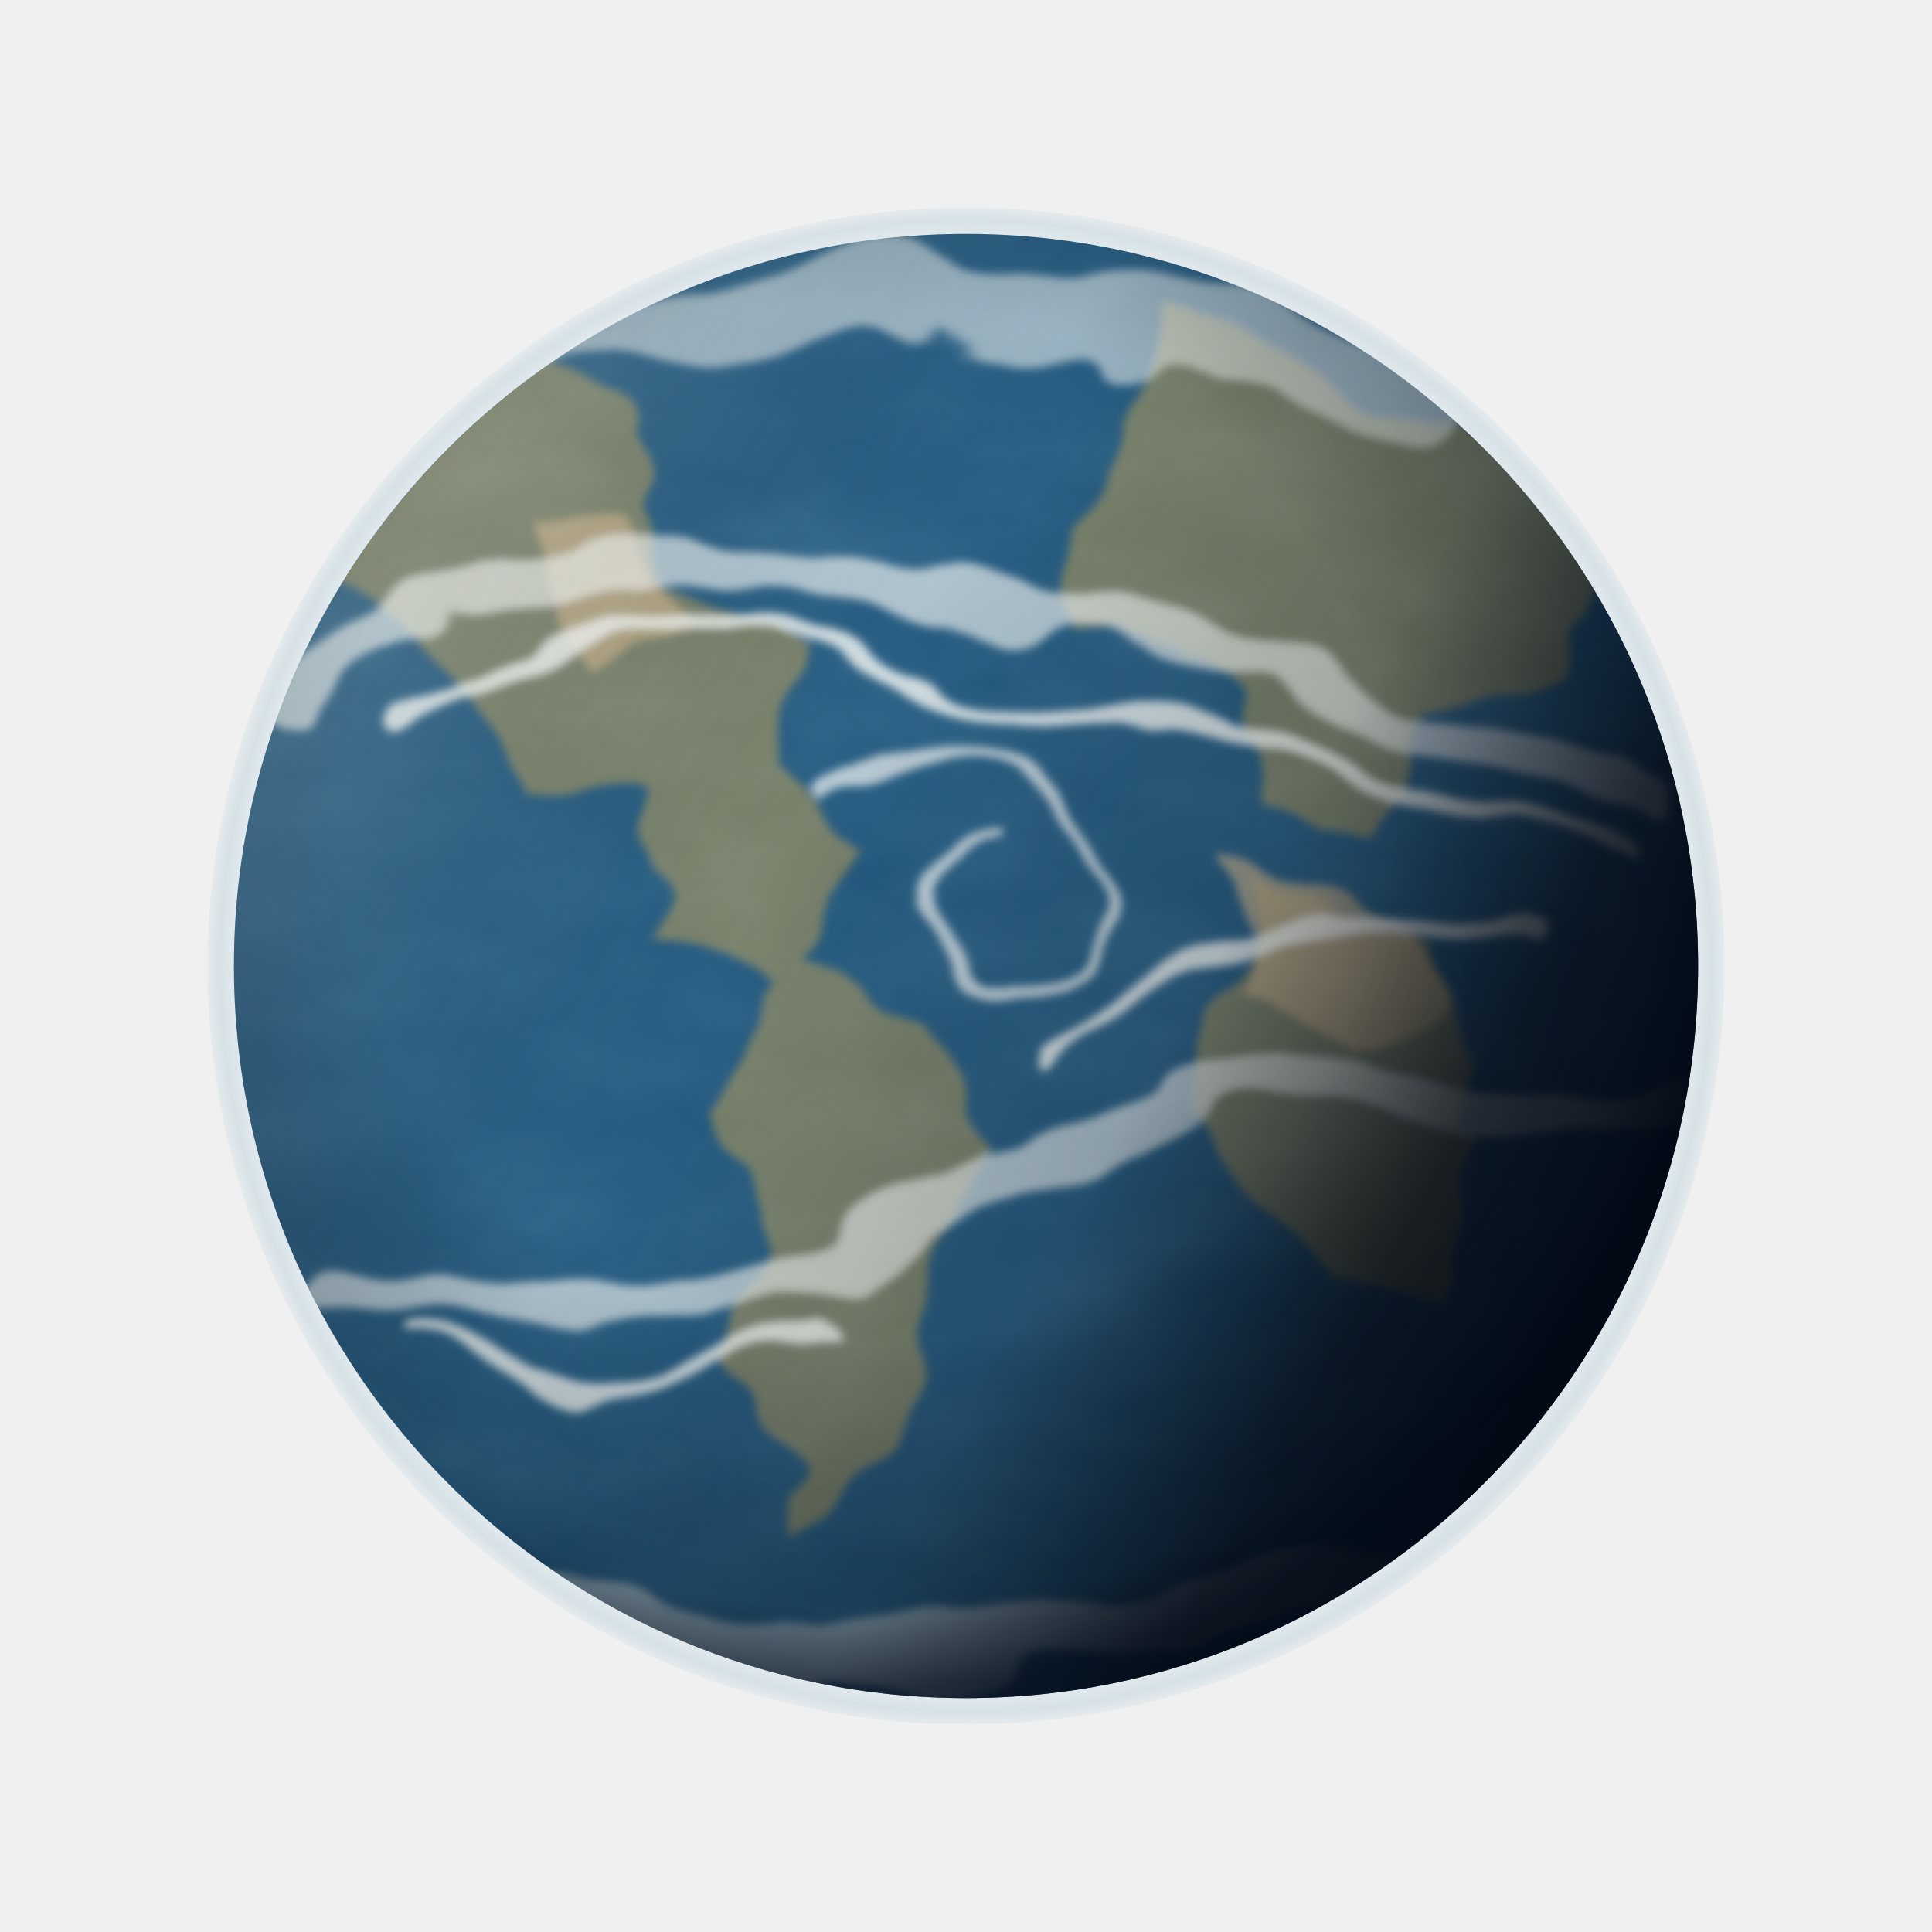
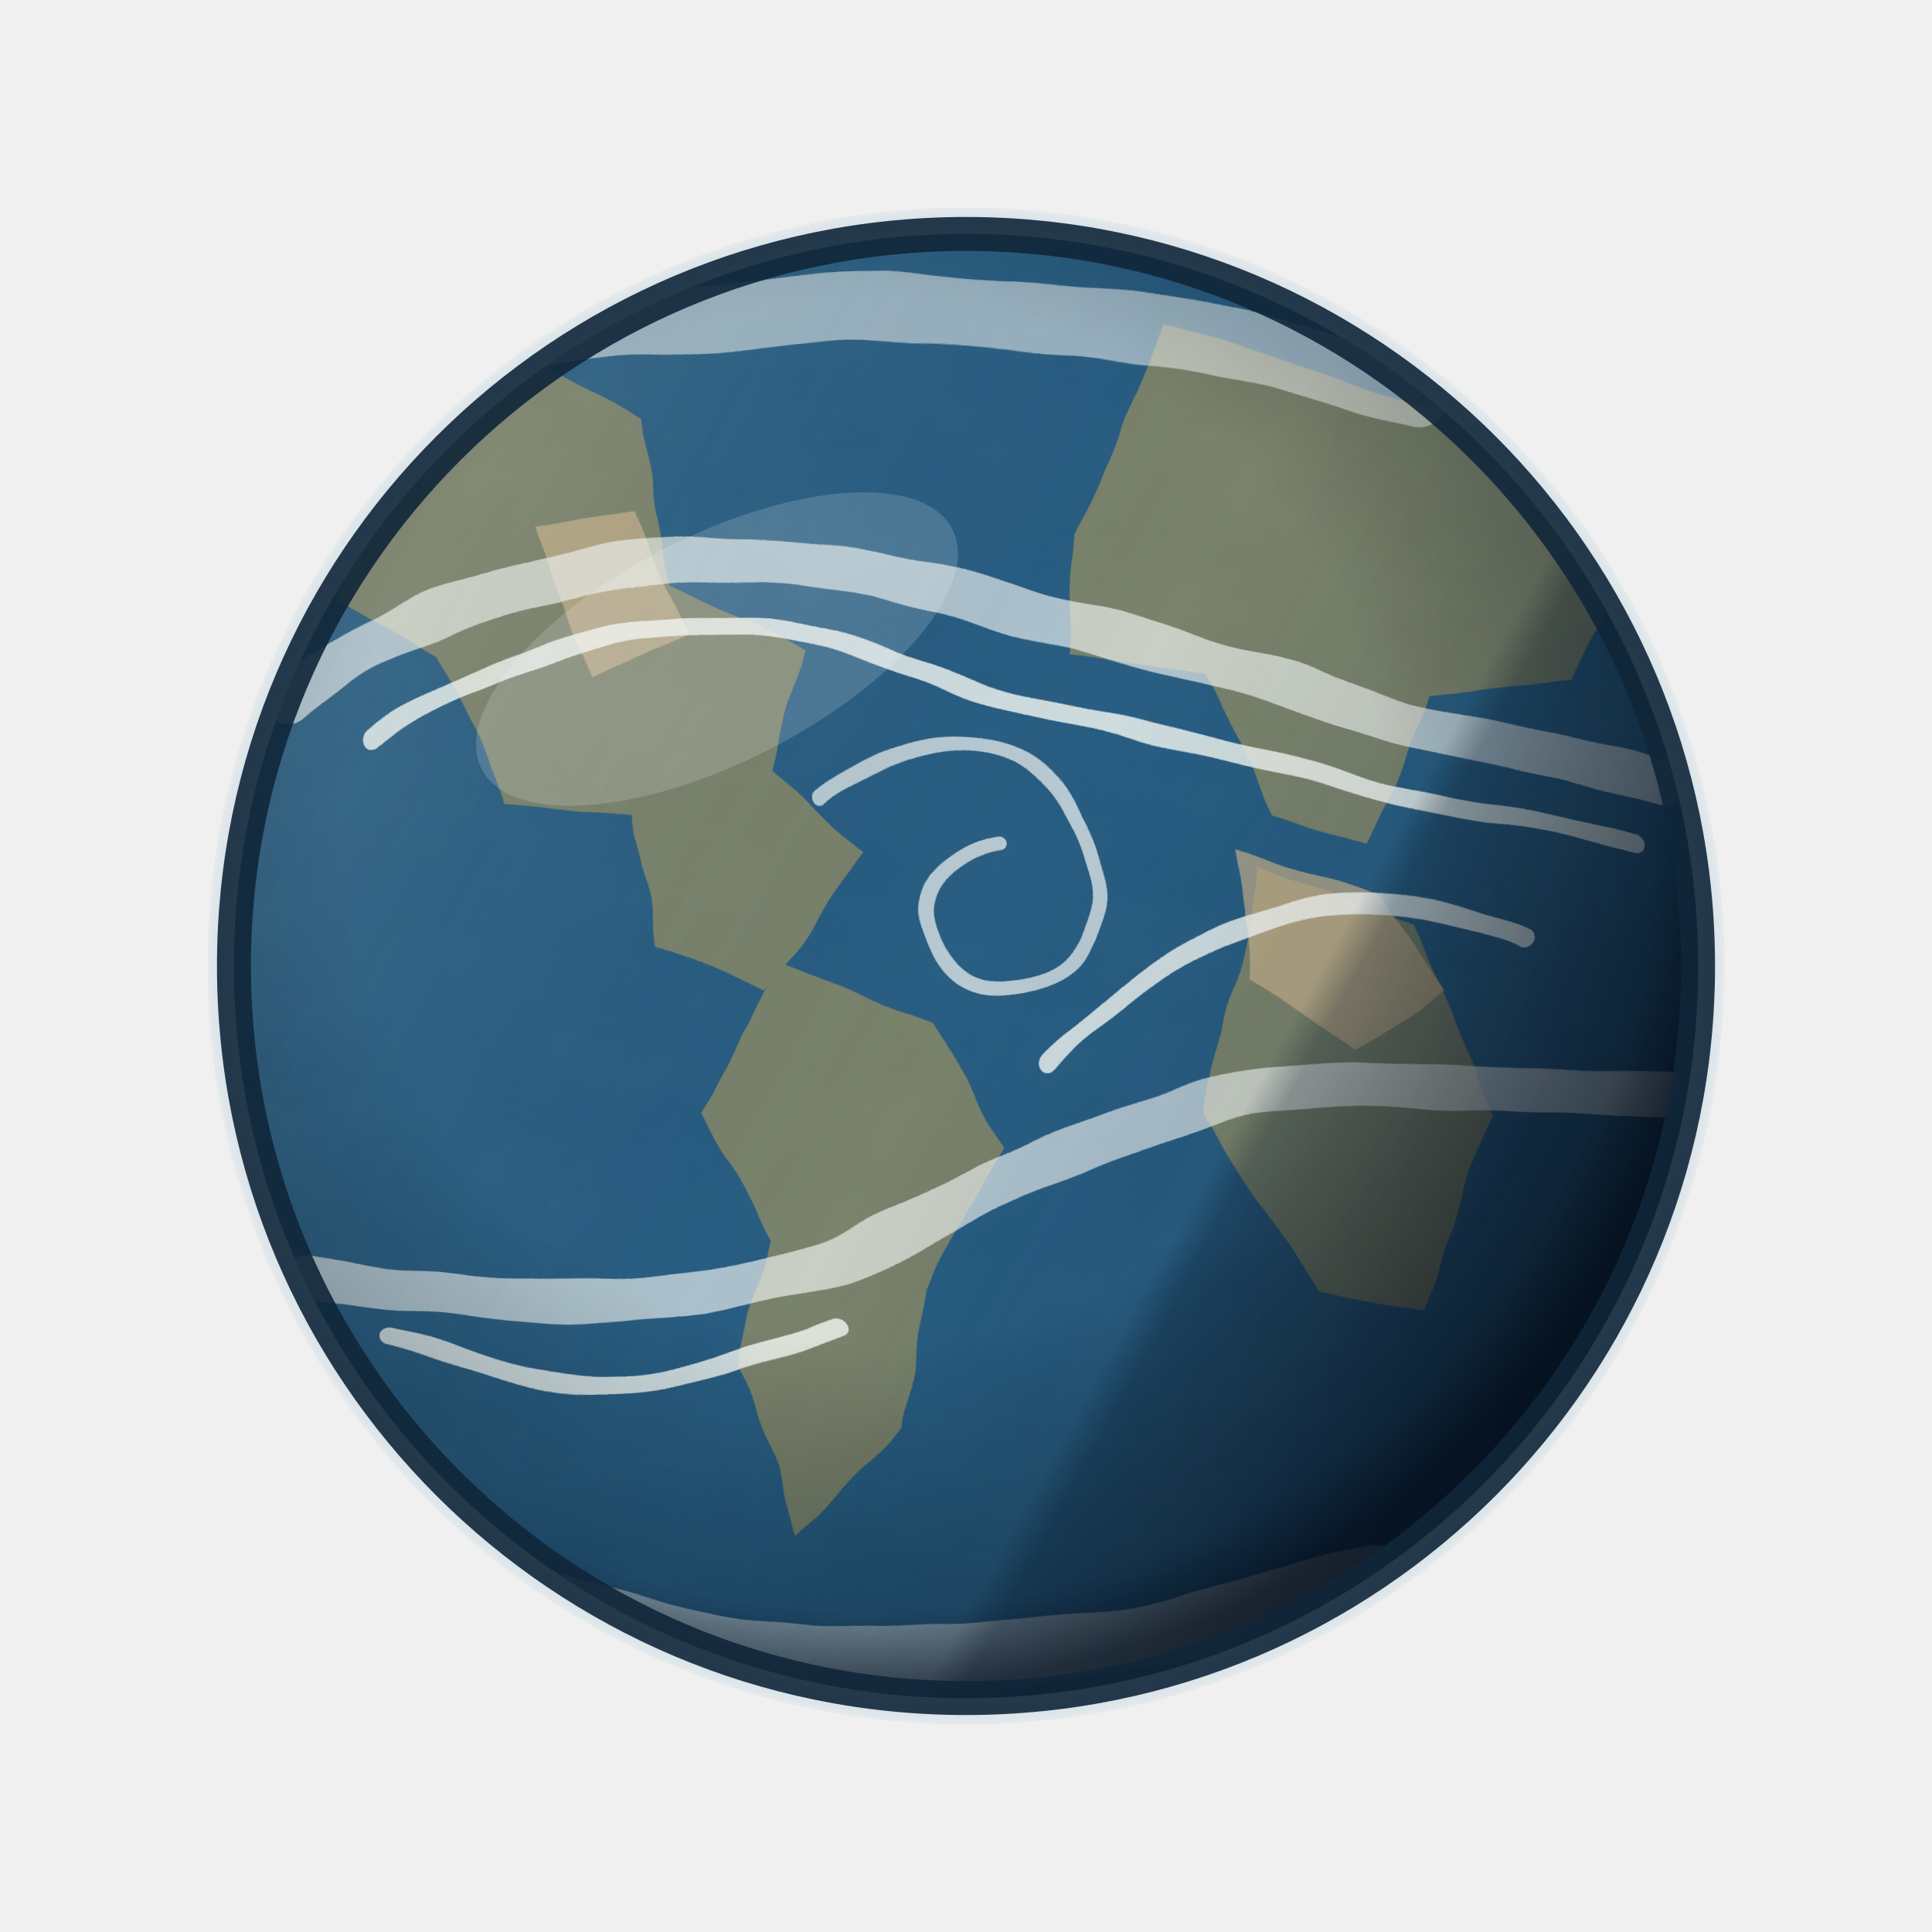
<svg xmlns="http://www.w3.org/2000/svg" width="512" height="512" viewBox="0 0 512 512">
  <defs>
    <clipPath id="disc">
      <circle cx="256" cy="256" r="194" />
    </clipPath>
    <filter id="grain" x="0" y="0" width="100%" height="100%">
      <feTurbulence type="fractalNoise" baseFrequency=".025 .045" numOctaves="5" seed="12" />
      <feColorMatrix type="saturate" values="0" />
      <feComponentTransfer>
-         <feFuncA type="linear" slope=".34" />
+         <feFuncA type="linear" slope=".1" />
      </feComponentTransfer>
    </filter>
    <filter id="weather" x="-30%" y="-30%" width="160%" height="160%">
      <feTurbulence type="fractalNoise" baseFrequency=".014 .022" numOctaves="3" seed="14" result="noise" />
-       <feDisplacementMap in="SourceGraphic" in2="noise" scale="33" xChannelSelector="R" yChannelSelector="G" />
-       <feGaussianBlur stdDeviation="1.2" />
+       <feDisplacementMap in="SourceGraphic" in2="noise" scale="8" xChannelSelector="R" yChannelSelector="G" />
    </filter>
    <linearGradient id="night" x1="0" y1=".2" x2="1" y2=".75">
-       <stop stop-color="#fff8e9" stop-opacity=".2" />
-       <stop offset=".38" stop-color="#06111b" stop-opacity="0" />
-       <stop offset=".64" stop-color="#050a14" stop-opacity=".2" />
-       <stop offset=".82" stop-color="#030711" stop-opacity=".78" />
-       <stop offset="1" stop-color="#02050c" stop-opacity=".97" />
+       <stop stop-color="#fff8e9" stop-opacity=".12" />
+       <stop offset=".52" stop-color="#06111b" stop-opacity="0" />
+       <stop offset=".7" stop-color="#071525" stop-opacity=".08" />
+       <stop offset=".72" stop-color="#071525" stop-opacity=".34" />
+       <stop offset="1" stop-color="#02050c" stop-opacity=".76" />
    </linearGradient>
    <radialGradient id="limb" cx=".43" cy=".4" r=".6">
      <stop offset=".6" stop-color="#000" stop-opacity="0" />
      <stop offset=".91" stop-color="#000914" stop-opacity=".25" />
      <stop offset="1" stop-color="#000714" stop-opacity=".65" />
    </radialGradient>
    <radialGradient id="air">
      <stop offset=".925" stop-color="#91cae6" stop-opacity="0" />
      <stop offset=".972" stop-color="#8db8ce" stop-opacity=".26" />
      <stop offset="1" stop-color="#8cb4c8" stop-opacity="0" />
    </radialGradient>
  </defs>
  <circle cx="256" cy="256" r="201" fill="url(#air)" />
  <g clip-path="url(#disc)">
    <circle cx="256" cy="256" r="194" fill="#275c81" />
    <g filter="url(#weather)">
      <path fill="#78816a" d="M84 121L132 92 170 111 178 155 213 173 204 205 229 226 202 263 174 252 167 218 133 214 116 174 89 161Z M206 256L248 271 267 304 246 341 238 379 211 407 197 363 204 328 185 295Z M308 87L394 111 433 151 417 180 380 183 362 224 338 217 319 180 283 174 285 142Z M334 229L373 243 396 294 376 348 349 344 320 296Z" />
      <path fill="#c6b08a" opacity=".7" d="M329 225L365 236 382 262 359 278 331 258Z M142 140L169 135 182 169 157 180Z" />
      <g fill="none" stroke="#f2f6f3" stroke-linecap="round">
        <path stroke-width="12" opacity=".66" d="M76 185Q165 128 257 158T442 206M80 337Q187 359 257 318T440 289" />
        <path stroke-width="5" opacity=".82" d="M97 196Q169 149 247 177T434 223M101 355Q169 380 223 351M278 282Q341 216 403 249" />
        <path stroke-width="17" opacity=".55" d="M95 100Q229 63 375 103M148 426Q255 459 365 417" />
        <path stroke-width="4" opacity=".7" d="M217 212C281 161 312 248 273 260C244 269 232 230 265 225" />
      </g>
    </g>
    <rect x="50" y="50" width="412" height="412" filter="url(#grain)" style="mix-blend-mode:soft-light" />
    <circle cx="256" cy="256" r="194" fill="url(#night)" />
    <circle cx="256" cy="256" r="194" fill="url(#limb)" />
+     <ellipse cx="190" cy="172" rx="70" ry="30" fill="#fff" opacity=".16" transform="rotate(-27 190 172)" />
  </g>
+   <circle cx="256" cy="256" r="194" fill="none" stroke="#102638" stroke-width="9" opacity=".9" />
</svg>
